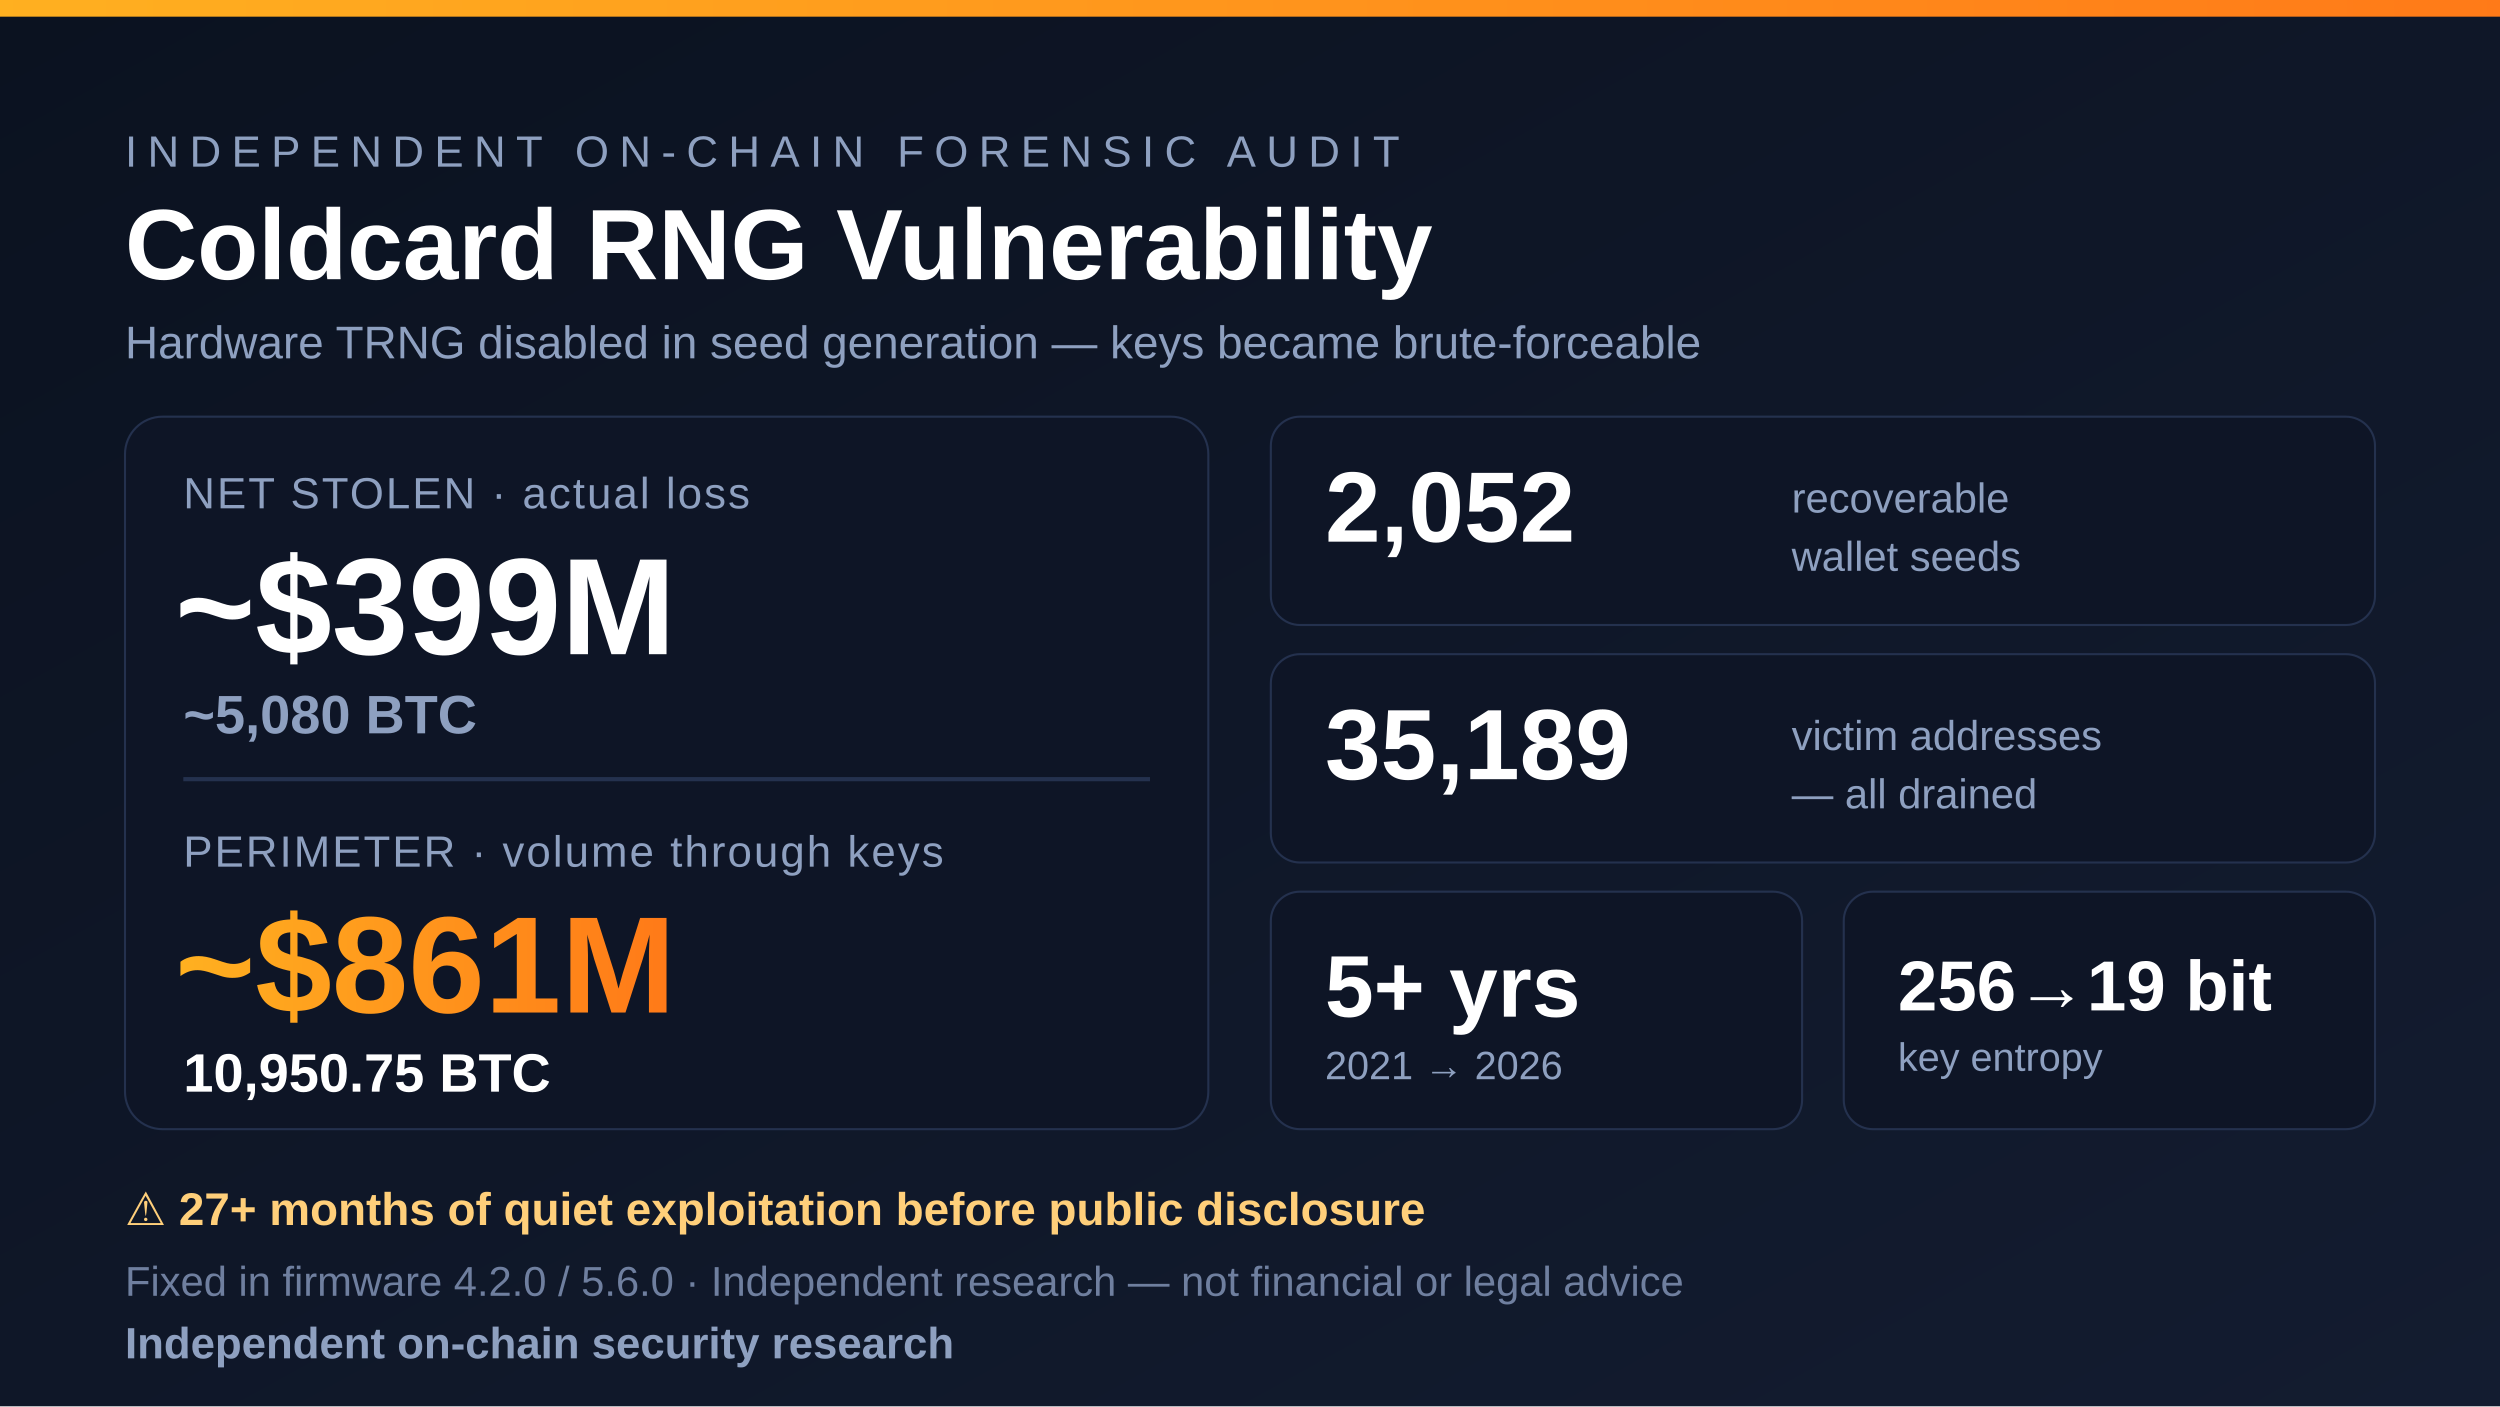
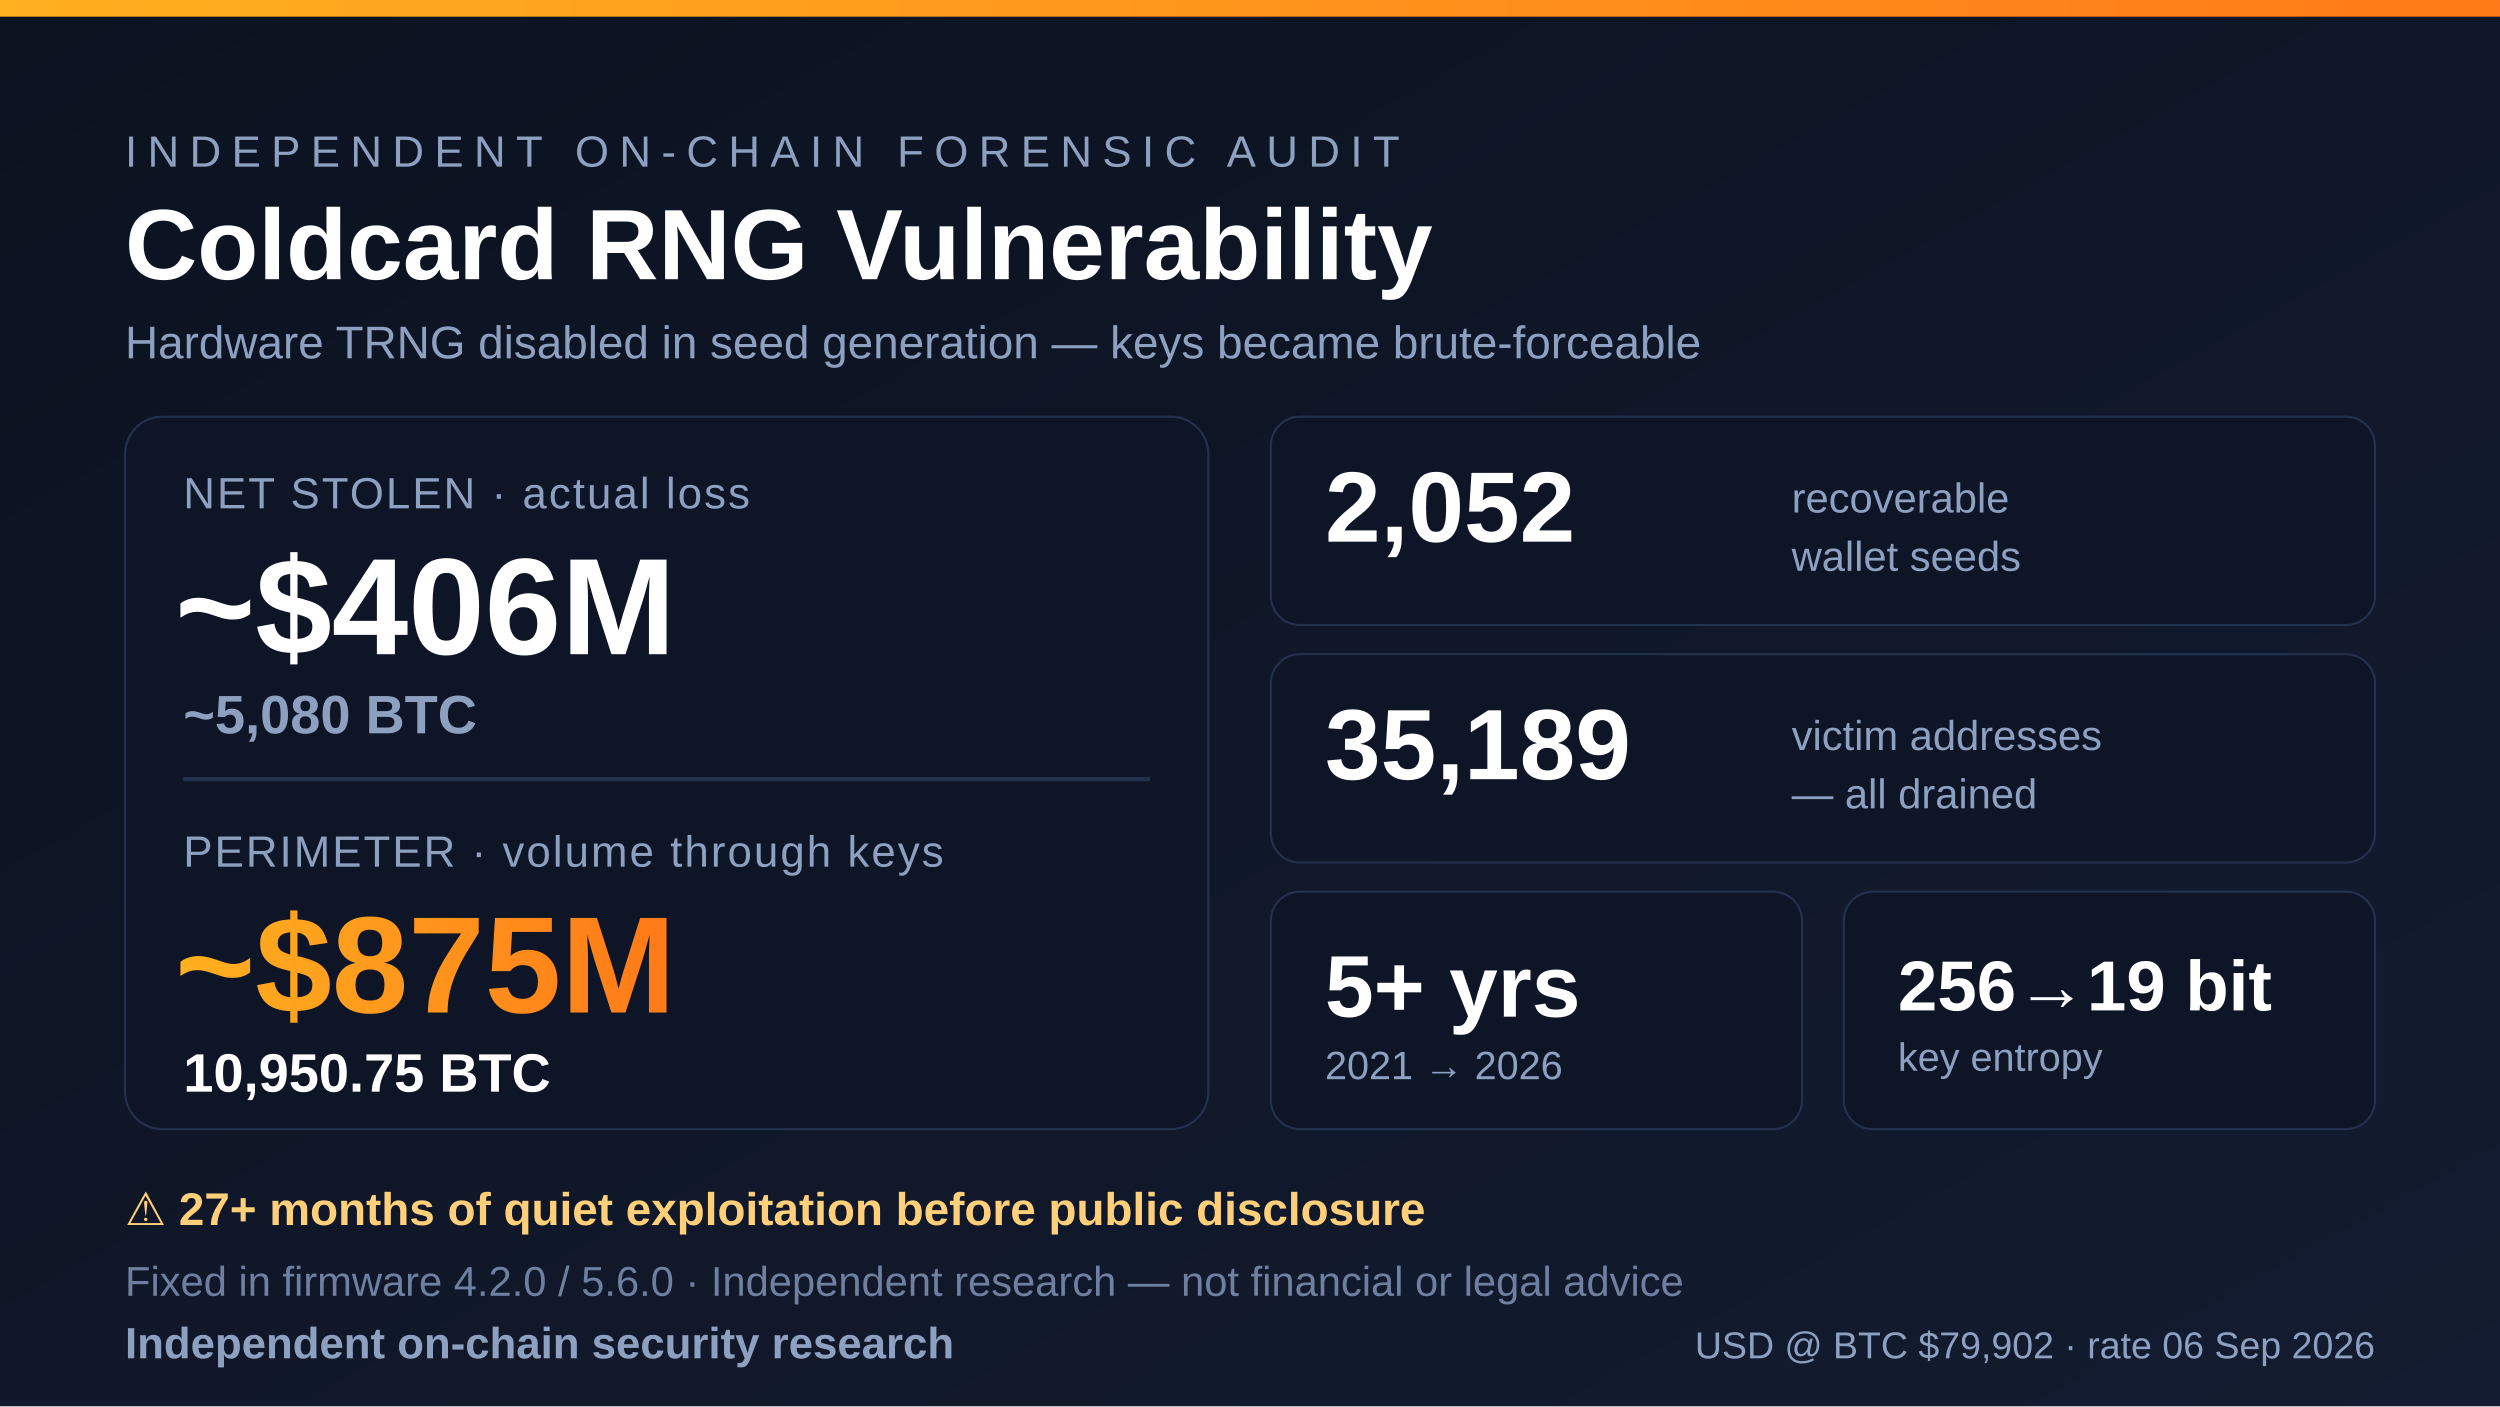
<svg xmlns="http://www.w3.org/2000/svg" width="1200" height="675" viewBox="0 0 1200 675" font-family="'Segoe UI','Helvetica Neue',Arial,sans-serif">
  <defs>
    <linearGradient id="bg" x1="0" y1="0" x2="1" y2="1">
      <stop offset="0" stop-color="#0b1220" />
      <stop offset="1" stop-color="#131c30" />
    </linearGradient>
    <linearGradient id="amber" x1="0" y1="0" x2="1" y2="0">
      <stop offset="0" stop-color="#ffb020" />
      <stop offset="1" stop-color="#ff7a18" />
    </linearGradient>
  </defs>
  <rect width="1200" height="675" fill="url(#bg)" />
  <rect x="0" y="0" width="1200" height="8" fill="url(#amber)" />
  <text x="60" y="80" fill="#8ea0c0" font-size="21" letter-spacing="5">INDEPENDENT ON-CHAIN FORENSIC AUDIT</text>
  <text x="60" y="134" fill="#ffffff" font-size="48" font-weight="700">Coldcard RNG Vulnerability</text>
  <text x="60" y="172" fill="#8ea0c0" font-size="22">Hardware TRNG disabled in seed generation — keys became brute-forceable</text>
  <rect x="60" y="200" width="520" height="342" rx="18" fill="#0e1526" stroke="#24314e" />
  <text x="88" y="244" fill="#8ea0c0" font-size="21" letter-spacing="1">NET STOLEN · actual loss</text>
-   <text x="84" y="314" fill="#ffffff" font-size="66" font-weight="800">~$399M</text>
+   <text x="84" y="314" fill="#ffffff" font-size="66" font-weight="800">~$406M</text>
  <text x="88" y="352" fill="#8ea0c0" font-size="26" font-weight="700">~5,080 BTC</text>
  <line x1="88" y1="374" x2="552" y2="374" stroke="#24314e" stroke-width="2" />
  <text x="88" y="416" fill="#8ea0c0" font-size="21" letter-spacing="1">PERIMETER · volume through keys</text>
-   <text x="84" y="486" fill="url(#amber)" font-size="66" font-weight="800">~$861M</text>
+   <text x="84" y="486" fill="url(#amber)" font-size="66" font-weight="800">~$875M</text>
  <text x="88" y="524" fill="#ffffff" font-size="26" font-weight="700">10,950.75 BTC</text>
  <g font-weight="800" fill="#ffffff">
    <rect x="610" y="200" width="530" height="100" rx="14" fill="#0e1526" stroke="#24314e" />
    <text x="636" y="260" font-size="48">2,052</text>
    <text x="860" y="246" font-size="20" fill="#8ea0c0" font-weight="500">recoverable</text>
    <text x="860" y="274" font-size="20" fill="#8ea0c0" font-weight="500">wallet seeds</text>
    <rect x="610" y="314" width="530" height="100" rx="14" fill="#0e1526" stroke="#24314e" />
    <text x="636" y="374" font-size="48">35,189</text>
    <text x="860" y="360" font-size="20" fill="#8ea0c0" font-weight="500">victim addresses</text>
    <text x="860" y="388" font-size="20" fill="#8ea0c0" font-weight="500">— all drained</text>
    <rect x="610" y="428" width="255" height="114" rx="14" fill="#0e1526" stroke="#24314e" />
    <text x="636" y="488" font-size="42">5+ yrs</text>
    <text x="636" y="518" font-size="19" fill="#8ea0c0" font-weight="500">2021 → 2026</text>
    <rect x="885" y="428" width="255" height="114" rx="14" fill="#0e1526" stroke="#24314e" />
    <text x="911" y="485" font-size="34">256→19 bit</text>
    <text x="911" y="514" font-size="19" fill="#8ea0c0" font-weight="500">key entropy</text>
  </g>
  <text x="60" y="588" fill="#ffcf7a" font-size="22" font-weight="700">⚠ 27+ months of quiet exploitation before public disclosure</text>
  <text x="60" y="622" fill="#6f7f9f" font-size="20">Fixed in firmware 4.2.0 / 5.6.0 · Independent research — not financial or legal advice</text>
  <text x="60" y="652" fill="#8ea0c0" font-size="21" font-weight="700">Independent on-chain security research</text>
+   <text x="1140" y="652" fill="#8ea0c0" font-size="18" text-anchor="end">USD @ BTC $79,902 · rate 06 Sep 2026</text>
</svg>
